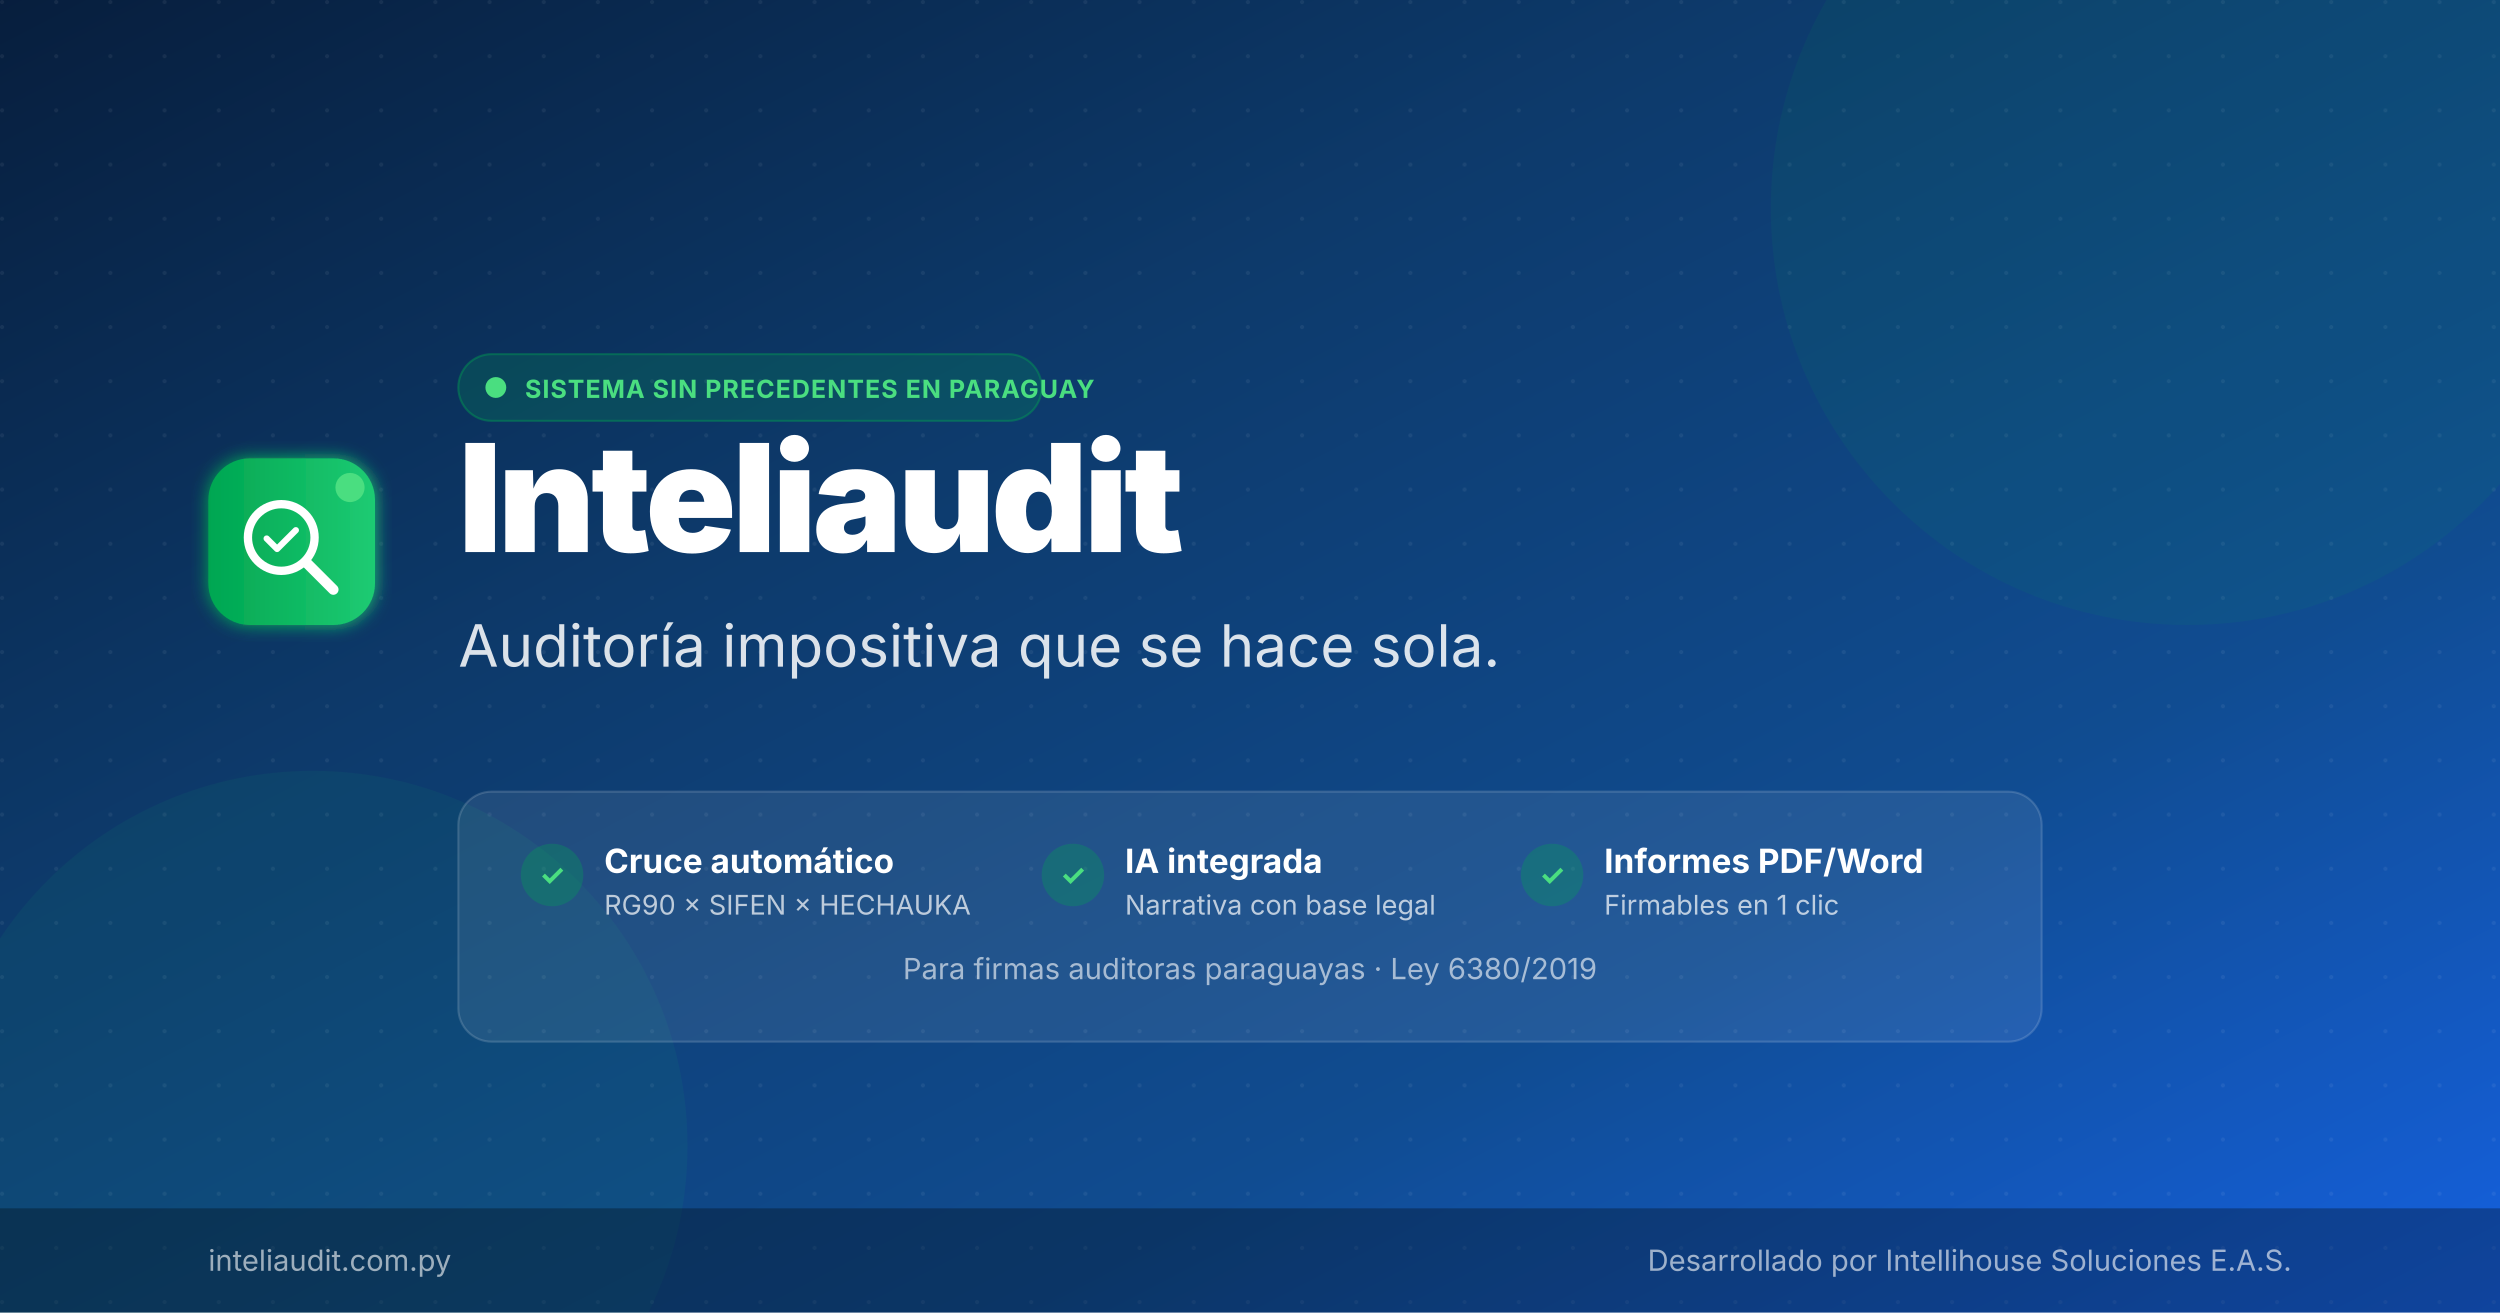
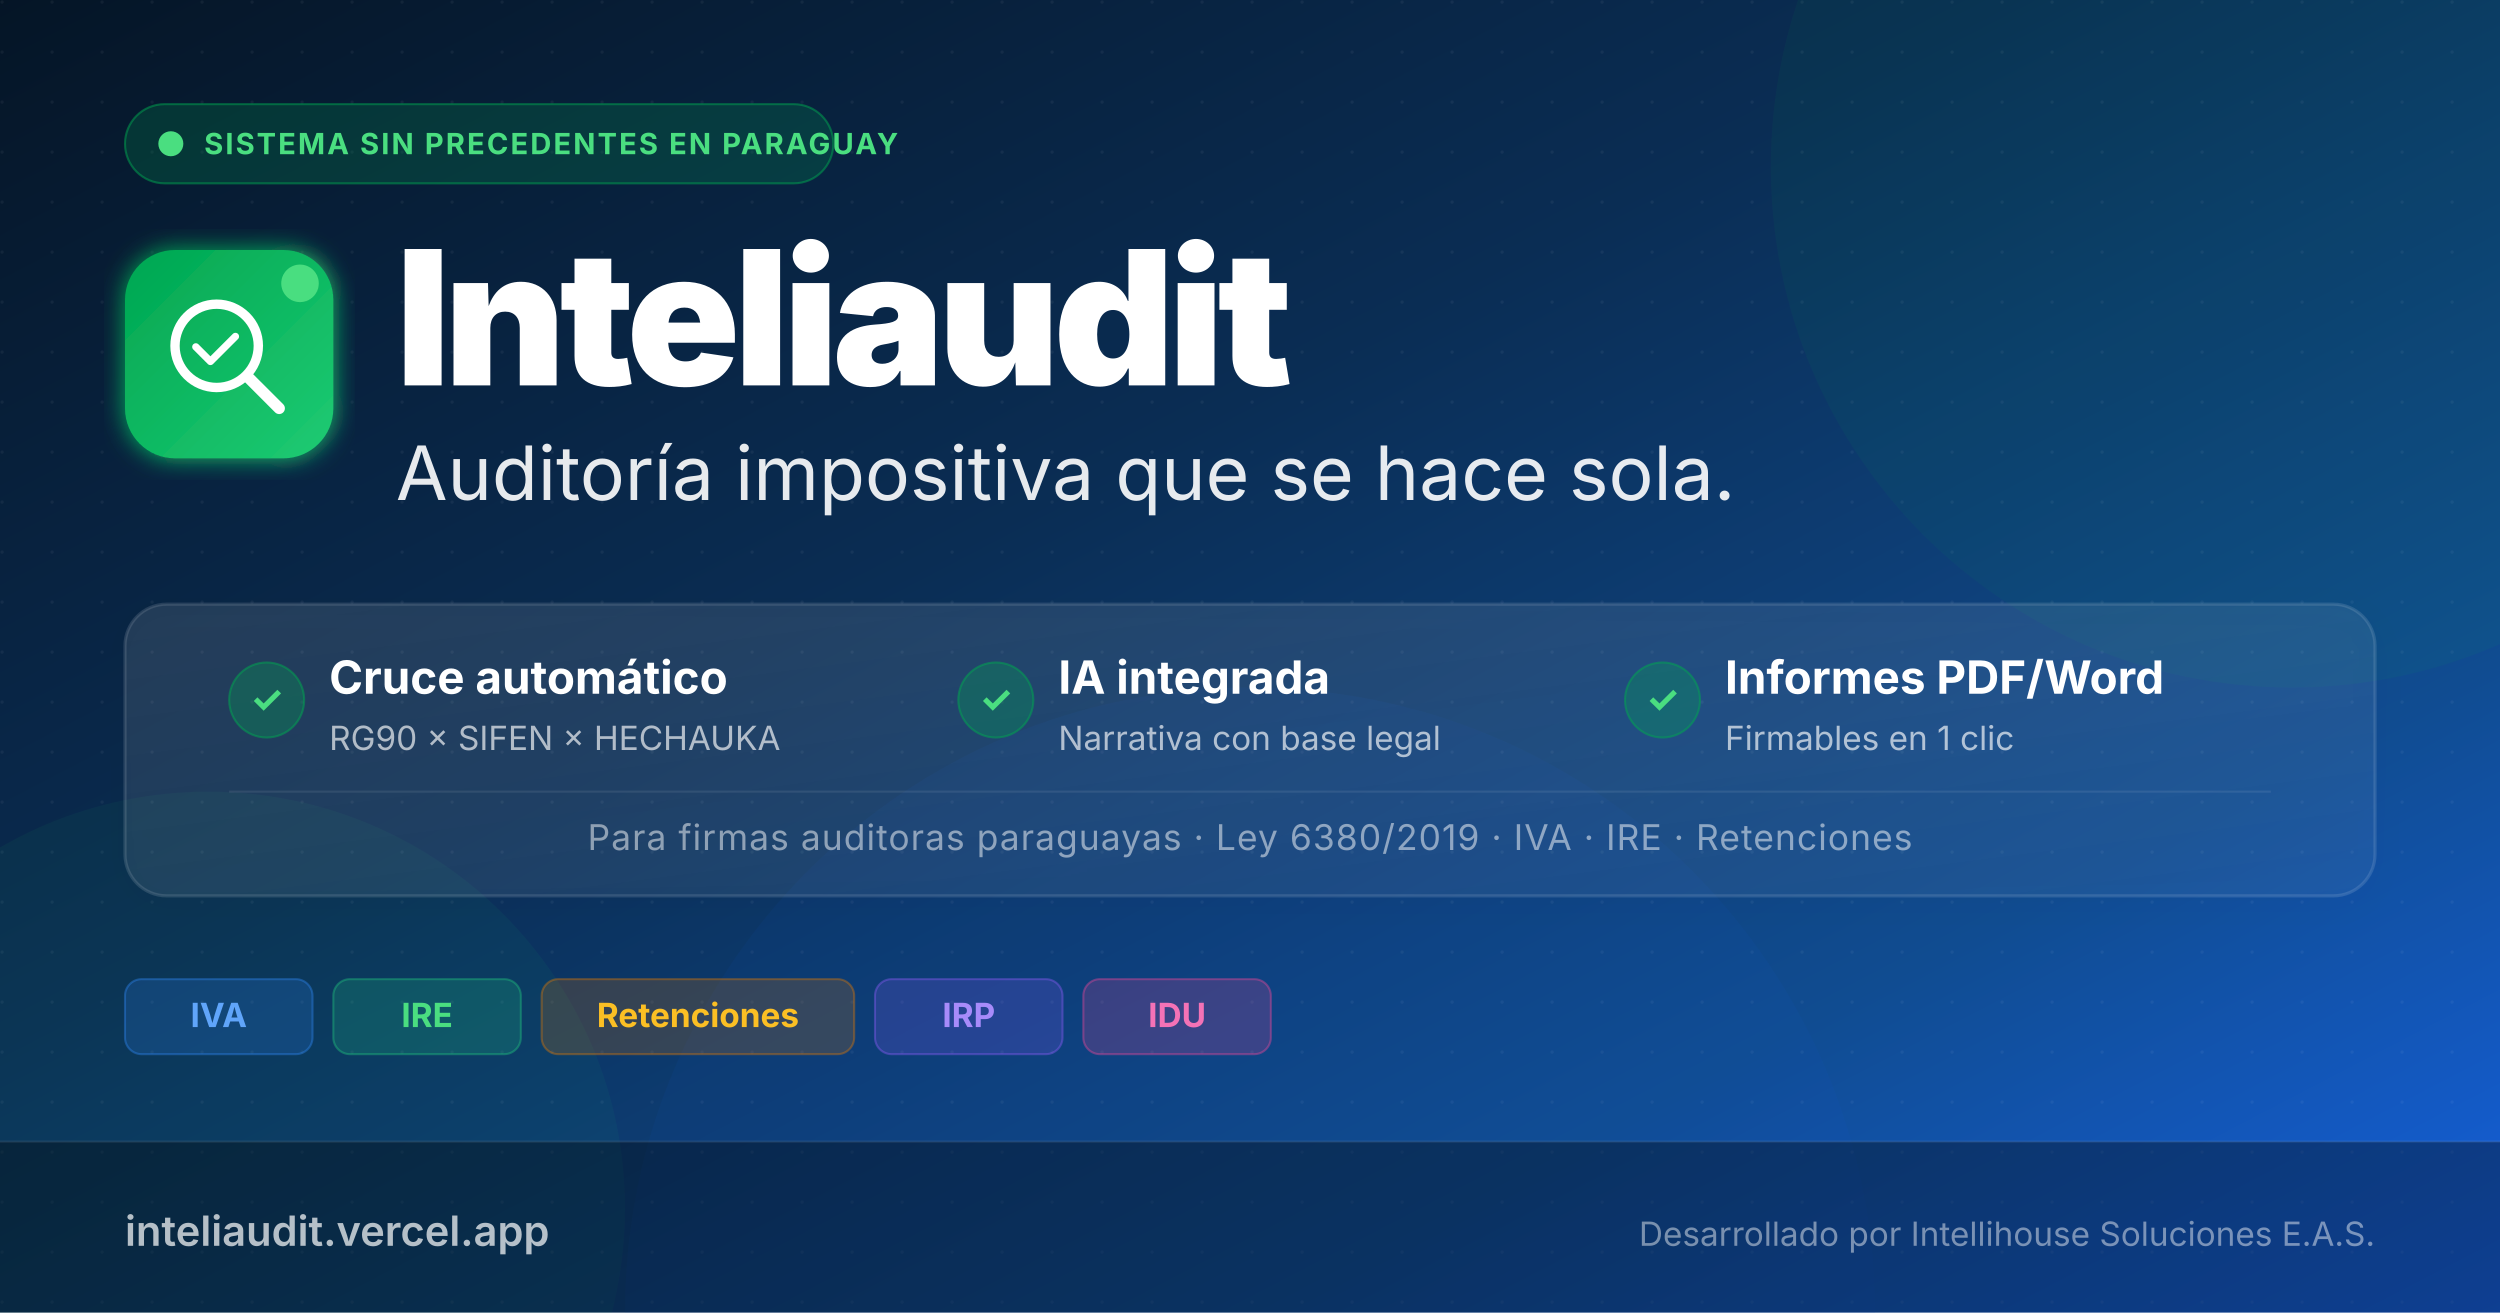
<svg xmlns="http://www.w3.org/2000/svg" width="1200" height="630" viewBox="0 0 1200 630">
  <defs>
    <linearGradient id="bgGrad" x1="0%" y1="0%" x2="100%" y2="100%">
-       <stop offset="0%" style="stop-color:#071e3d" />
-       <stop offset="35%" style="stop-color:#0d3a6b" />
-       <stop offset="70%" style="stop-color:#104c91" />
+       <stop offset="0%" style="stop-color:#051526" />
+       <stop offset="40%" style="stop-color:#0a2d54" />
+       <stop offset="75%" style="stop-color:#104c91" />
      <stop offset="100%" style="stop-color:#1561e1" />
    </linearGradient>
-     <linearGradient id="greenGrad" x1="0%" y1="0%" x2="100%" y2="0%">
+     <linearGradient id="greenGrad" x1="0%" y1="0%" x2="100%" y2="100%">
      <stop offset="0%" style="stop-color:#00a651" />
      <stop offset="100%" style="stop-color:#1ecb73" />
    </linearGradient>
-     <pattern id="dots" x="0" y="0" width="26" height="26" patternUnits="userSpaceOnUse">
-       <circle cx="1" cy="1" r="1" fill="rgba(255,255,255,0.06)" />
+     <linearGradient id="cardGrad" x1="0%" y1="0%" x2="100%" y2="100%">
+       <stop offset="0%" style="stop-color:rgba(255,255,255,0.1)" />
+       <stop offset="100%" style="stop-color:rgba(255,255,255,0.04)" />
+     </linearGradient>
+     <pattern id="dots" x="0" y="0" width="24" height="24" patternUnits="userSpaceOnUse">
+       <circle cx="1" cy="1" r="0.8" fill="rgba(255,255,255,0.05)" />
    </pattern>
    <filter id="glow">
-       <feGaussianBlur stdDeviation="4" result="coloredBlur" />
+       <feGaussianBlur stdDeviation="6" result="coloredBlur" />
      <feMerge>
        <feMergeNode in="coloredBlur" />
        <feMergeNode in="SourceGraphic" />
      </feMerge>
    </filter>
+     <filter id="softShadow">
+       <feDropShadow dx="0" dy="4" stdDeviation="8" flood-color="rgba(0,0,0,0.3)" />
+     </filter>
  </defs>
  <rect width="1200" height="630" fill="url(#bgGrad)" />
  <rect width="1200" height="630" fill="url(#dots)" />
-   <circle cx="1050" cy="100" r="200" fill="rgba(0,166,81,0.08)" />
-   <circle cx="150" cy="550" r="180" fill="rgba(30,203,115,0.06)" />
-   <g transform="translate(100, 220)">
-     <rect width="80" height="80" rx="20" fill="url(#greenGrad)" filter="url(#glow)" />
-     <circle cx="35" cy="38" r="16" stroke="white" stroke-width="4" fill="none" />
-     <line x1="47" y1="50" x2="60" y2="63" stroke="white" stroke-width="5" stroke-linecap="round" />
-     <path d="M28 38.5l5 5 9-9" stroke="white" stroke-width="3" stroke-linecap="round" stroke-linejoin="round" fill="none" />
-     <circle cx="68" cy="14" r="7" fill="#4ade80" />
-   </g>
-   <text x="220" y="265" font-family="Inter, -apple-system, sans-serif" font-weight="900" font-size="72" fill="white" letter-spacing="-2">
-     Inteliaudit
-   </text>
-   <text x="220" y="320" font-family="Inter, -apple-system, sans-serif" font-weight="400" font-size="28" fill="rgba(255,255,255,0.85)">
-     Auditoría impositiva que se hace sola.
-   </text>
-   <g transform="translate(220, 380)">
-     <rect width="760" height="120" rx="16" fill="rgba(255,255,255,0.08)" stroke="rgba(255,255,255,0.15)" stroke-width="1" />
-     <g transform="translate(30, 25)">
-       <circle cx="15" cy="15" r="15" fill="rgba(0,166,81,0.3)" />
-       <text x="15" y="20" font-family="Inter, sans-serif" font-size="14" fill="#4ade80" text-anchor="middle" font-weight="700">✓</text>
-       <text x="40" y="14" font-family="Inter, sans-serif" font-size="16" fill="white" font-weight="700">Cruce automático</text>
-       <text x="40" y="34" font-family="Inter, sans-serif" font-size="13" fill="rgba(255,255,255,0.7)">RG90 × SIFEN × HECHAUKA</text>
-     </g>
-     <g transform="translate(280, 25)">
-       <circle cx="15" cy="15" r="15" fill="rgba(0,166,81,0.3)" />
-       <text x="15" y="20" font-family="Inter, sans-serif" font-size="14" fill="#4ade80" text-anchor="middle" font-weight="700">✓</text>
-       <text x="40" y="14" font-family="Inter, sans-serif" font-size="16" fill="white" font-weight="700">IA integrada</text>
-       <text x="40" y="34" font-family="Inter, sans-serif" font-size="13" fill="rgba(255,255,255,0.7)">Narrativa con base legal</text>
-     </g>
-     <g transform="translate(510, 25)">
-       <circle cx="15" cy="15" r="15" fill="rgba(0,166,81,0.3)" />
-       <text x="15" y="20" font-family="Inter, sans-serif" font-size="14" fill="#4ade80" text-anchor="middle" font-weight="700">✓</text>
-       <text x="40" y="14" font-family="Inter, sans-serif" font-size="16" fill="white" font-weight="700">Informes PDF/Word</text>
-       <text x="40" y="34" font-family="Inter, sans-serif" font-size="13" fill="rgba(255,255,255,0.7)">Firmables en 1 clic</text>
-     </g>
-     <text x="380" y="90" font-family="Inter, sans-serif" font-size="14" fill="rgba(255,255,255,0.6)" text-anchor="middle">
-       Para firmas auditoras paraguayas · Ley 6380/2019
-     </text>
-   </g>
-   <g transform="translate(220, 170)">
-     <rect width="280" height="32" rx="16" fill="rgba(0,166,81,0.2)" stroke="rgba(0,166,81,0.4)" stroke-width="1" />
-     <circle cx="18" cy="16" r="5" fill="#4ade80" />
-     <text x="32" y="21" font-family="Inter, sans-serif" font-size="12" fill="#4ade80" font-weight="700" letter-spacing="0.5">
+   <circle cx="1100" cy="80" r="250" fill="rgba(0,166,81,0.06)" />
+   <circle cx="100" cy="580" r="200" fill="rgba(30,203,115,0.05)" />
+   <circle cx="600" cy="630" r="300" fill="rgba(21,97,225,0.06)" />
+   <g transform="translate(60, 50)">
+     <rect width="340" height="38" rx="19" fill="rgba(0,166,81,0.2)" stroke="rgba(0,166,81,0.5)" stroke-width="1" />
+     <circle cx="22" cy="19" r="6" fill="#4ade80" />
+     <text x="38" y="24" font-family="Inter, -apple-system, sans-serif" font-size="14" fill="#4ade80" font-weight="700" letter-spacing="1">
      SISTEMA SIN PRECEDENTES EN PARAGUAY
    </text>
  </g>
-   <rect x="0" y="580" width="1200" height="50" fill="rgba(0,0,0,0.3)" />
-   <text x="100" y="610" font-family="Inter, sans-serif" font-size="14" fill="rgba(255,255,255,0.6)">
-     inteliaudit.com.py
+   <g transform="translate(60, 120)" filter="url(#glow)">
+     <rect width="100" height="100" rx="24" fill="url(#greenGrad)" />
+     <circle cx="44" cy="46" r="20" stroke="white" stroke-width="4.5" fill="none" />
+     <line x1="59" y1="61" x2="74" y2="76" stroke="white" stroke-width="5.5" stroke-linecap="round" />
+     <path d="M34 46.5l7 7 12-12" stroke="white" stroke-width="3.5" stroke-linecap="round" stroke-linejoin="round" fill="none" />
+     <circle cx="84" cy="16" r="9" fill="#4ade80" />
+   </g>
+   <text x="190" y="185" font-family="Inter, -apple-system, sans-serif" font-weight="900" font-size="90" fill="white" letter-spacing="-3">
+     Inteliaudit
  </text>
-   <text x="1100" y="610" font-family="Inter, sans-serif" font-size="14" fill="rgba(255,255,255,0.6)" text-anchor="end">
+   <text x="190" y="240" font-family="Inter, -apple-system, sans-serif" font-weight="400" font-size="36" fill="rgba(255,255,255,0.9)">
+     Auditoría impositiva que se hace sola.
+   </text>
+   <g transform="translate(60, 290)">
+     <rect width="1080" height="140" rx="20" fill="url(#cardGrad)" stroke="rgba(255,255,255,0.12)" stroke-width="1.5" filter="url(#softShadow)" />
+     <g transform="translate(50, 28)">
+       <circle cx="18" cy="18" r="18" fill="rgba(0,166,81,0.3)" stroke="rgba(0,166,81,0.5)" stroke-width="1" />
+       <text x="18" y="24" font-family="Inter, sans-serif" font-size="18" fill="#4ade80" text-anchor="middle" font-weight="700">✓</text>
+       <text x="48" y="15" font-family="Inter, sans-serif" font-size="22" fill="white" font-weight="700">Cruce automático</text>
+       <text x="48" y="42" font-family="Inter, sans-serif" font-size="16" fill="rgba(255,255,255,0.65)">RG90 × SIFEN × HECHAUKA</text>
+     </g>
+     <g transform="translate(400, 28)">
+       <circle cx="18" cy="18" r="18" fill="rgba(0,166,81,0.3)" stroke="rgba(0,166,81,0.5)" stroke-width="1" />
+       <text x="18" y="24" font-family="Inter, sans-serif" font-size="18" fill="#4ade80" text-anchor="middle" font-weight="700">✓</text>
+       <text x="48" y="15" font-family="Inter, sans-serif" font-size="22" fill="white" font-weight="700">IA integrada</text>
+       <text x="48" y="42" font-family="Inter, sans-serif" font-size="16" fill="rgba(255,255,255,0.65)">Narrativa con base legal</text>
+     </g>
+     <g transform="translate(720, 28)">
+       <circle cx="18" cy="18" r="18" fill="rgba(0,166,81,0.3)" stroke="rgba(0,166,81,0.5)" stroke-width="1" />
+       <text x="18" y="24" font-family="Inter, sans-serif" font-size="18" fill="#4ade80" text-anchor="middle" font-weight="700">✓</text>
+       <text x="48" y="15" font-family="Inter, sans-serif" font-size="22" fill="white" font-weight="700">Informes PDF/Word</text>
+       <text x="48" y="42" font-family="Inter, sans-serif" font-size="16" fill="rgba(255,255,255,0.65)">Firmables en 1 clic</text>
+     </g>
+     <line x1="50" y1="90" x2="1030" y2="90" stroke="rgba(255,255,255,0.08)" stroke-width="1" />
+     <text x="540" y="118" font-family="Inter, sans-serif" font-size="17" fill="rgba(255,255,255,0.5)" text-anchor="middle" letter-spacing="0.5">
+       Para firmas auditoras paraguayas · Ley 6380/2019 · IVA · IRE · Retenciones
+     </text>
+   </g>
+   <g transform="translate(60, 470)">
+     <rect width="90" height="36" rx="8" fill="rgba(46,132,240,0.2)" stroke="rgba(46,132,240,0.4)" stroke-width="1" />
+     <text x="45" y="23" font-family="Inter, sans-serif" font-size="16" fill="#60A5FA" text-anchor="middle" font-weight="700">IVA</text>
+     <rect x="100" width="90" height="36" rx="8" fill="rgba(34,196,126,0.2)" stroke="rgba(34,196,126,0.4)" stroke-width="1" />
+     <text x="145" y="23" font-family="Inter, sans-serif" font-size="16" fill="#4ADE80" text-anchor="middle" font-weight="700">IRE</text>
+     <rect x="200" width="150" height="36" rx="8" fill="rgba(217,119,6,0.2)" stroke="rgba(217,119,6,0.4)" stroke-width="1" />
+     <text x="275" y="23" font-family="Inter, sans-serif" font-size="16" fill="#FBBF24" text-anchor="middle" font-weight="700">Retenciones</text>
+     <rect x="360" width="90" height="36" rx="8" fill="rgba(139,92,246,0.2)" stroke="rgba(139,92,246,0.4)" stroke-width="1" />
+     <text x="405" y="23" font-family="Inter, sans-serif" font-size="16" fill="#A78BFA" text-anchor="middle" font-weight="700">IRP</text>
+     <rect x="460" width="90" height="36" rx="8" fill="rgba(236,72,153,0.2)" stroke="rgba(236,72,153,0.4)" stroke-width="1" />
+     <text x="505" y="23" font-family="Inter, sans-serif" font-size="16" fill="#F472B6" text-anchor="middle" font-weight="700">IDU</text>
+   </g>
+   <rect x="0" y="548" width="1200" height="82" fill="rgba(0,0,0,0.35)" />
+   <line x1="0" y1="548" x2="1200" y2="548" stroke="rgba(255,255,255,0.08)" stroke-width="1" />
+   <text x="60" y="598" font-family="Inter, sans-serif" font-size="20" fill="rgba(255,255,255,0.7)" font-weight="600">
+     inteliaudit.vercel.app
+   </text>
+   <text x="1140" y="598" font-family="Inter, sans-serif" font-size="16" fill="rgba(255,255,255,0.45)" text-anchor="end">
    Desarrollado por Intellihouse Soluciones E.A.S.
  </text>
</svg>
